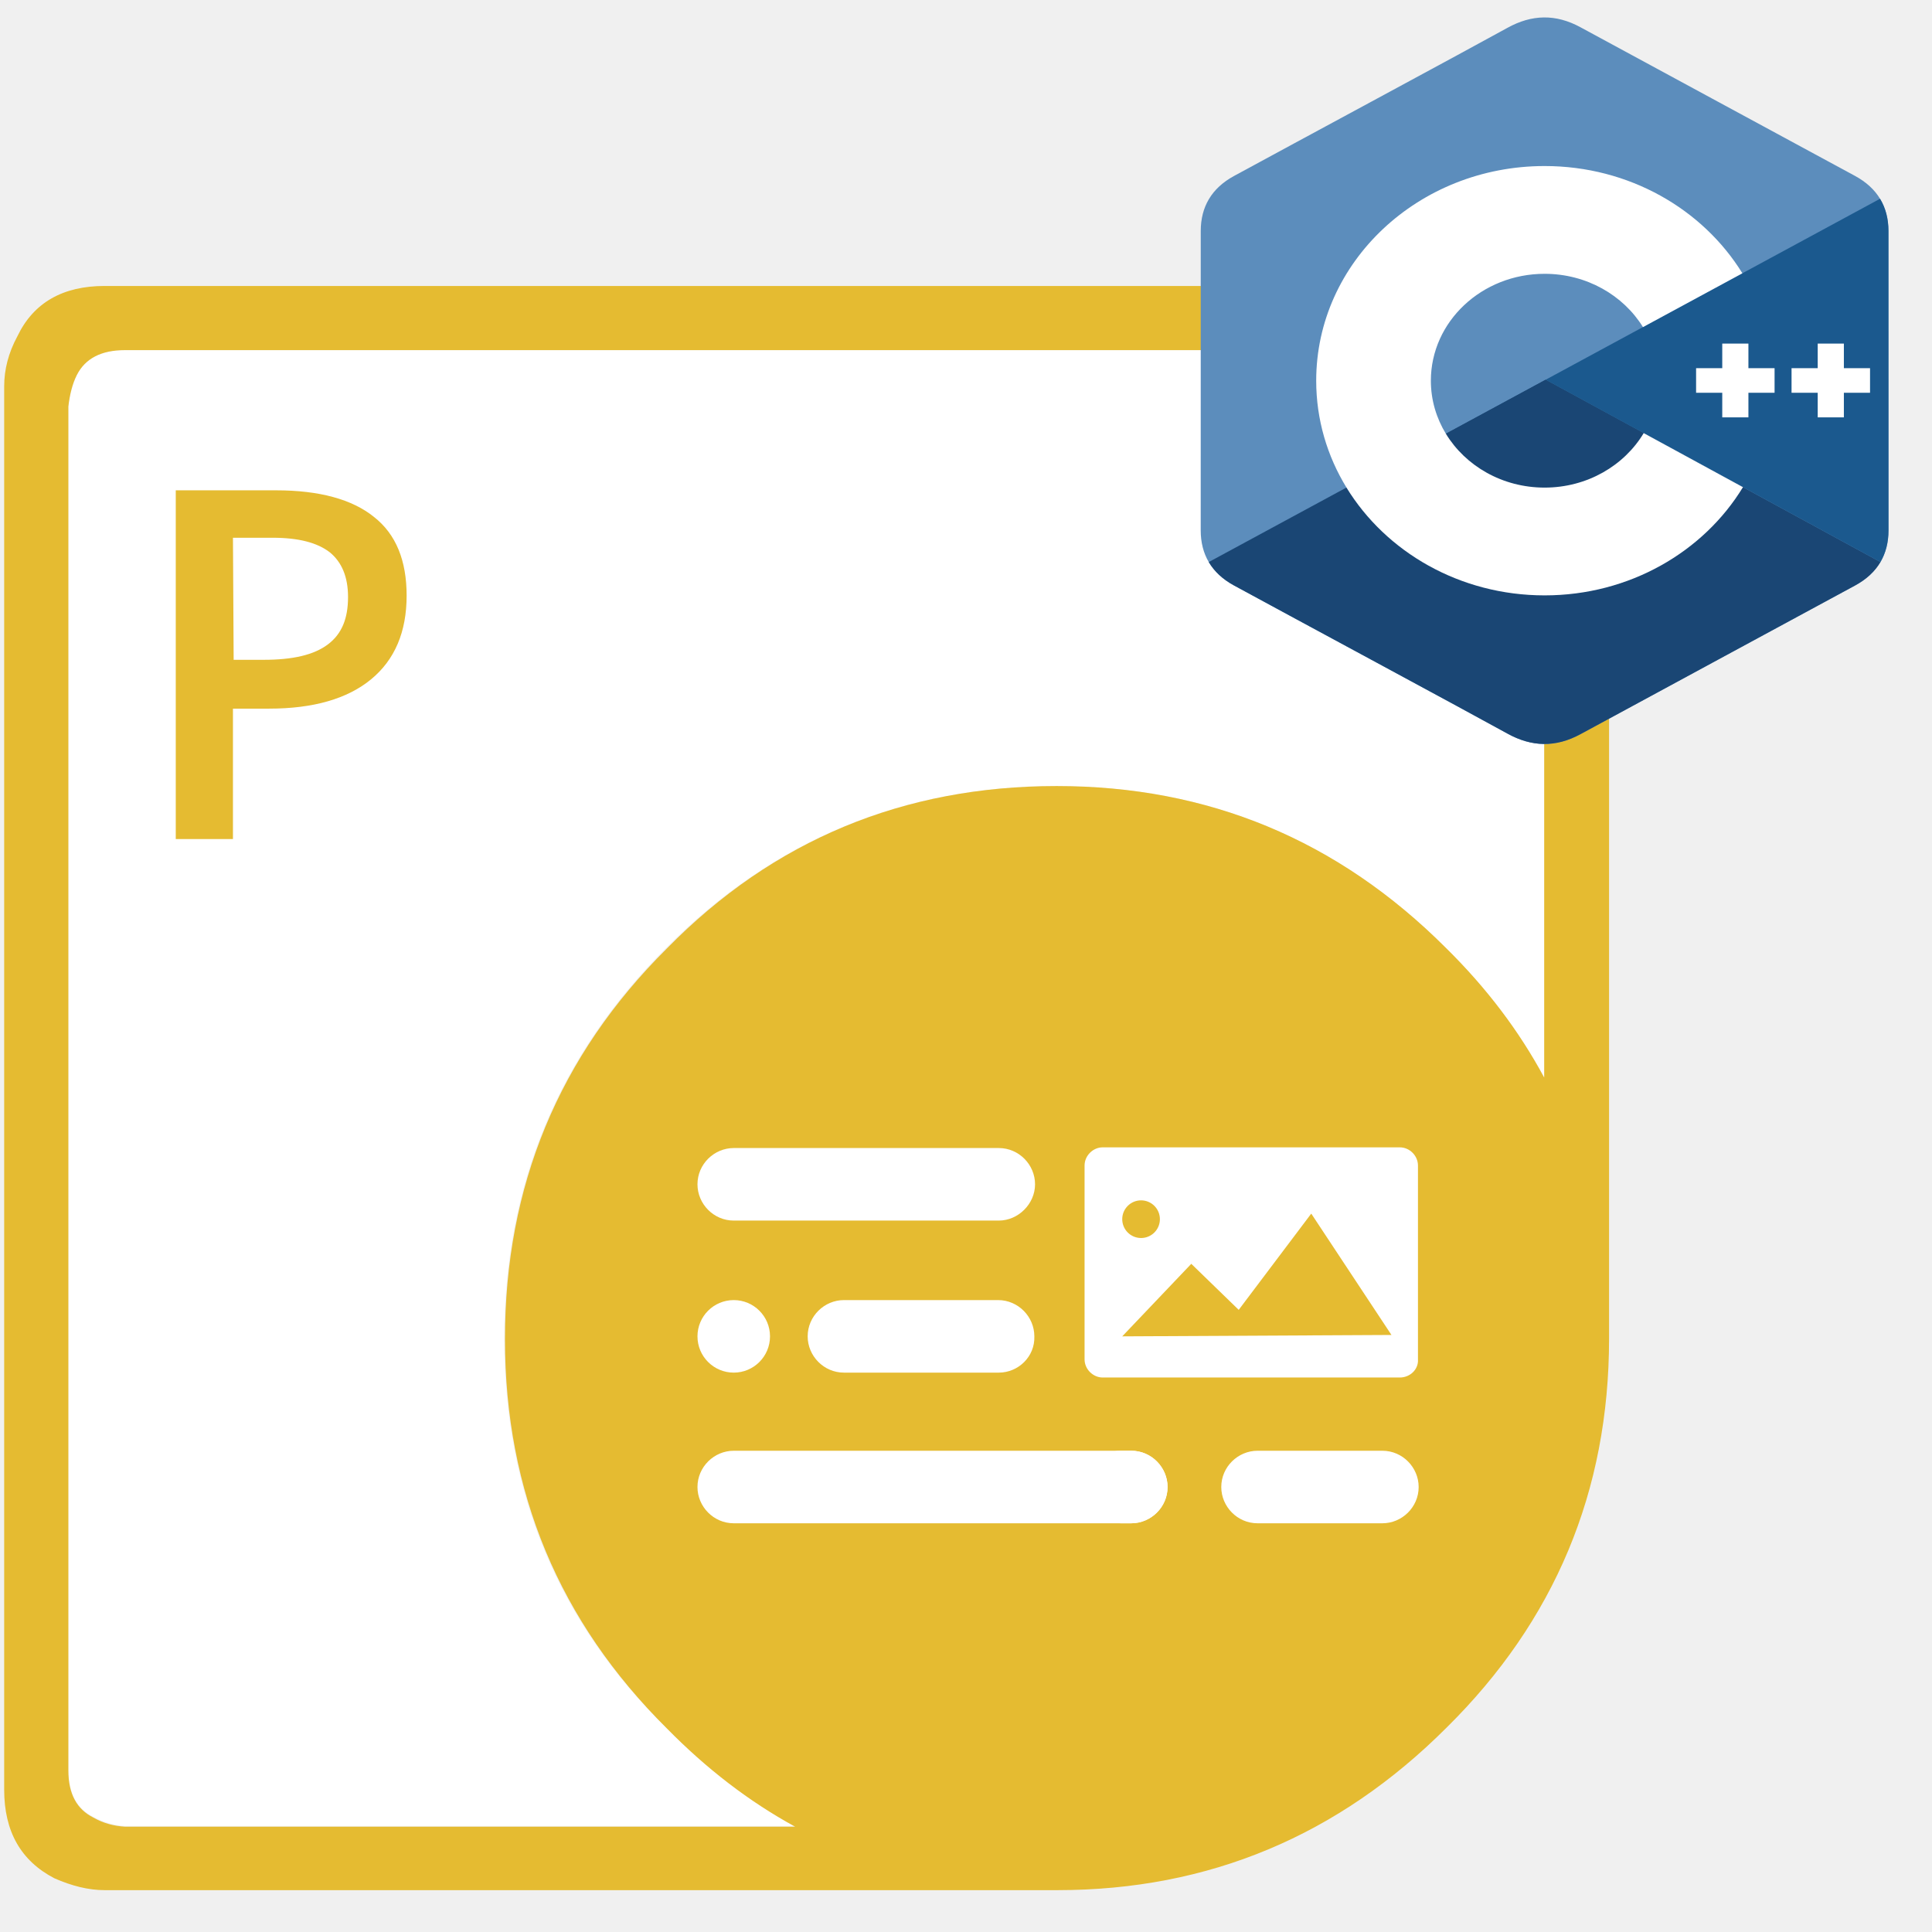
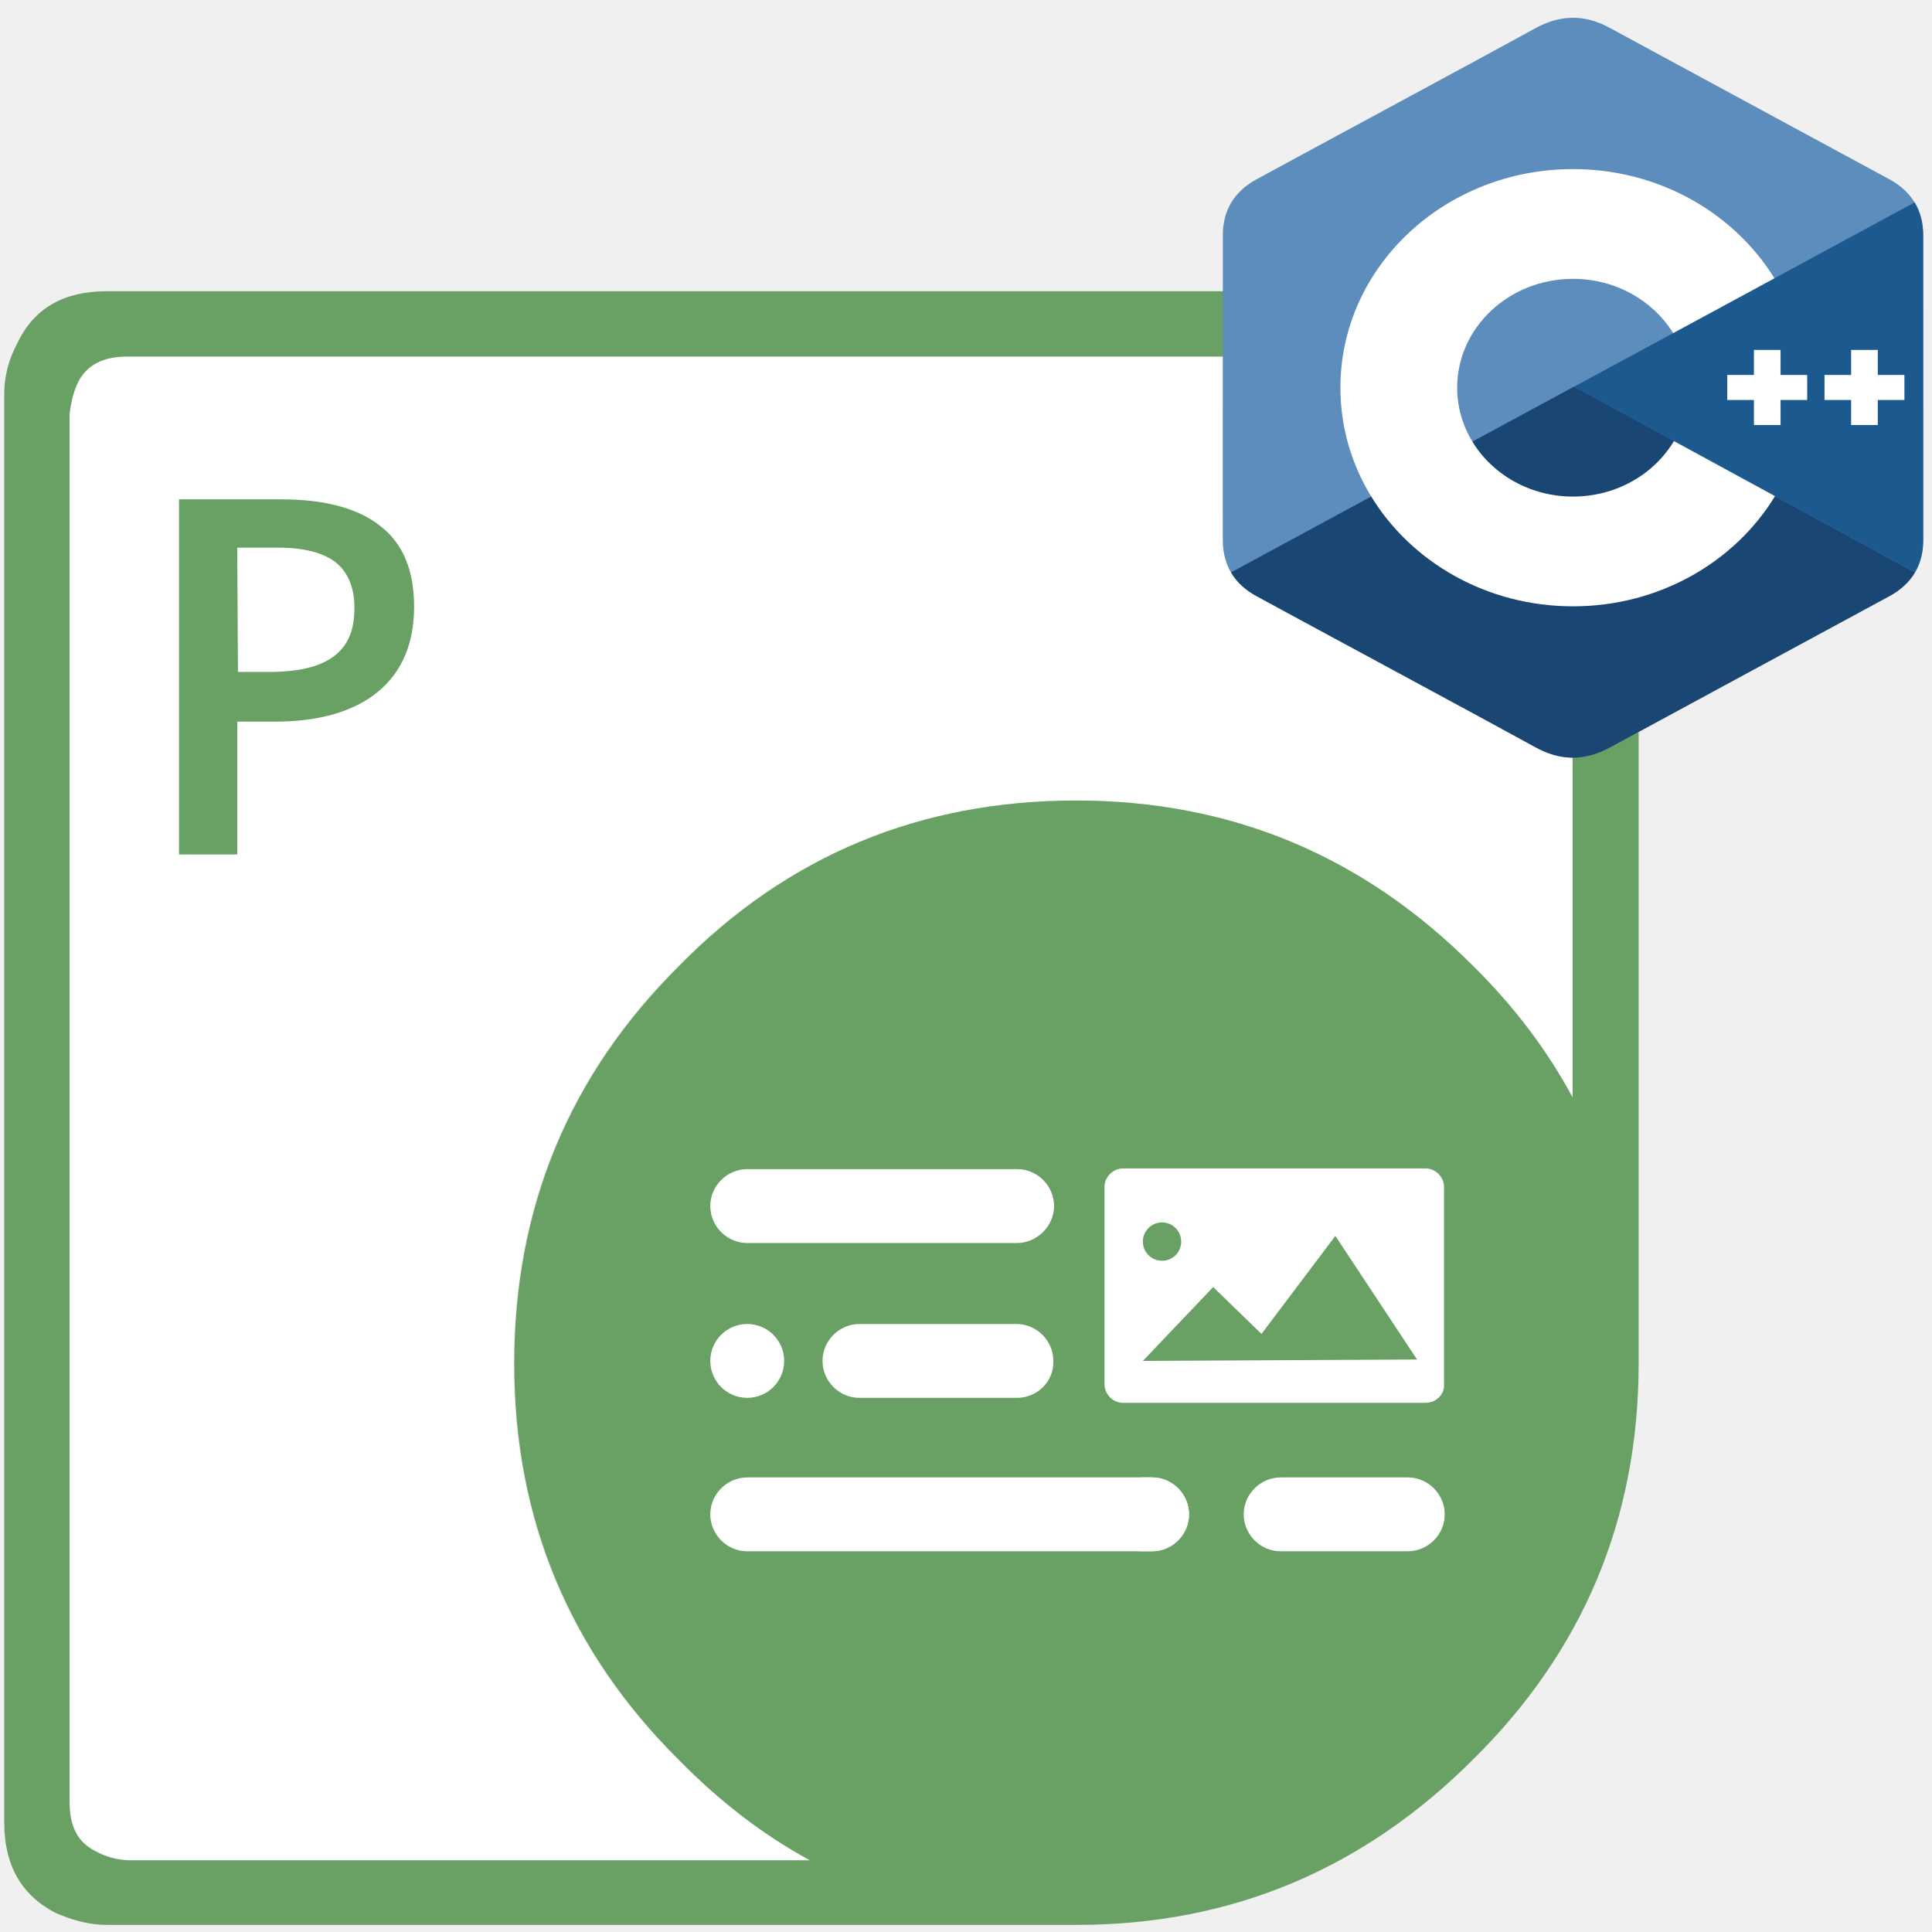
- <svg xmlns="http://www.w3.org/2000/svg" version="1.1" id="Aspose_PDF_for_JavaScript_via_CPP" x="0" y="0" viewBox="0 0 277 277">
-   <style>
-         .st0 {
-             fill: #fff
-         }
- 
-         .st2 {
-             fill: #e5bb31
-         }
- 
-         .st3 {
-             fill: #fff
-         }
-     </style>
-   <g id="JavaScript_via_CPP">
-     <g id="JavaScript">
-       <path class="st3" d="M151.5 112.7c-22 0-40.6 7.7-56 23.2-15.4 15.4-23.2 34-23.2 56s7.7 40.6 23.2 55.8c5.7 5.8 11.8 10.5 18.4 14.1h-96c-1.5-.1-3-.5-4.5-1.3-2.4-1.2-3.6-3.4-3.6-6.8V58.3c.2-1.7.6-3.2 1.2-4.5 1.2-2.4 3.6-3.6 6.9-3.6h195.5l1.3.3c1.2.2 2.2.5 3 .9 2.5 1.2 3.7 3.5 3.7 6.9v96.2c-3.6-6.6-8.3-12.8-14.1-18.6-15.5-15.5-34.1-23.2-55.8-23.2z" fill-rule="evenodd" clip-rule="evenodd" fill="#fff" />
-       <path class="st2" d="M151.5 112.7c21.7 0 40.3 7.7 55.8 23.2 5.8 5.7 10.5 11.9 14.1 18.6V58.3c0-3.5-1.2-5.8-3.7-6.9-.9-.4-1.9-.7-3-.9l-1.3-.3H17.9c-3.4 0-5.7 1.2-6.9 3.6-.6 1.2-1 2.7-1.2 4.5v195.5c0 3.4 1.2 5.6 3.6 6.8 1.4.8 2.9 1.2 4.5 1.3H114c-6.6-3.6-12.7-8.3-18.4-14.1-15.4-15.3-23.2-33.9-23.2-55.8s7.7-40.6 23.2-56c15.3-15.6 34-23.3 55.9-23.3zm67.1-71.4c2.1.4 3.7.9 4.9 1.6 4.8 2.3 7.2 6.5 7.2 12.5v136.5c0 21.9-7.8 40.5-23.3 55.8-15.5 15.5-34.1 23.3-55.8 23.3H15c-2.3 0-4.7-.6-7.2-1.7C3 266.8.6 262.6.6 256.6V55.4c0-2.4.6-4.8 1.9-7.2C4.8 43.4 9 41 15 41h201.2l2.4.3z" fill-rule="evenodd" clip-rule="evenodd" fill="#68a163" />
-       <path class="st2" d="M58.3 85.4c0 5.2-1.7 9.2-5.1 12-3.4 2.8-8.3 4.2-14.6 4.2h-5.2v18.7h-8.2v-50h14.4c6.2 0 10.9 1.3 14 3.8 3.2 2.5 4.7 6.3 4.7 11.3zm-24.8 9.2h4.3c4.2 0 7.2-.7 9.2-2.2 2-1.5 2.9-3.7 2.9-6.8 0-2.9-.9-5-2.6-6.4-1.8-1.4-4.5-2.1-8.2-2.1h-5.7l.1 17.5z" />
-       <g id="prefix___x33__5_">
-         <path class="st3" d="M200.7 197.5h-42.6c-1.4 0-2.6-1.2-2.6-2.6v-27.8c0-1.4 1.2-2.6 2.6-2.6h42.6c1.4 0 2.6 1.2 2.6 2.6v27.8c.1 1.4-1.1 2.6-2.6 2.6z" />
-         <path class="st2" d="M160.9 191.6l9.9-10.4 6.8 6.6L188 174l11.5 17.4z" />
-         <circle class="st2" cx="163.6" cy="174.8" r="2.7" />
-         <g id="prefix__Lines_6_">
-           <path class="st3" d="M143.2 196.8H121c-2.9 0-5.2-2.4-5.2-5.2 0-2.9 2.4-5.2 5.2-5.2h22.1c2.9 0 5.2 2.4 5.2 5.2.1 2.9-2.3 5.2-5.1 5.2z" />
-           <circle class="st3" cx="105.2" cy="191.6" r="5.2" />
-           <path class="st3" d="M143.2 175h-38c-2.9 0-5.2-2.4-5.2-5.2 0-2.9 2.4-5.2 5.2-5.2h38c2.9 0 5.2 2.4 5.2 5.2 0 2.8-2.4 5.2-5.2 5.2zm19 43.4h-57c-2.9 0-5.2-2.4-5.2-5.2 0-2.9 2.4-5.2 5.2-5.2h57c2.9 0 5.2 2.4 5.2 5.2 0 2.9-2.4 5.2-5.2 5.2z" />
+ <svg xmlns="http://www.w3.org/2000/svg" version="1.1" id="prefix__Aspose_PDF_for_JavaScript_via_CPP" x="0" y="0" viewBox="0 0 272 272">
+   <style>.prefix__st2{fill:#68a163}.prefix__st3{fill:#fff}</style>
+   <g id="prefix__JavaScript_via_CPP">
+     <g id="prefix__JavaScript">
+       <path id="prefix__prefix__XMLID_24_" d="M151.5 112.7c-22 0-40.6 7.7-56 23.2-15.4 15.4-23.2 34-23.2 56s7.7 40.6 23.2 55.8c5.7 5.8 11.8 10.5 18.4 14.1h-96c-1.5-.1-3-.5-4.5-1.3-2.4-1.2-3.6-3.4-3.6-6.8V58.3c.2-1.7.6-3.2 1.2-4.5 1.2-2.4 3.6-3.6 6.9-3.6h195.5l1.3.3c1.2.2 2.2.5 3 .9 2.5 1.2 3.7 3.5 3.7 6.9v96.2c-3.6-6.6-8.3-12.8-14.1-18.6-15.5-15.5-34.1-23.2-55.8-23.2z" fill-rule="evenodd" clip-rule="evenodd" fill="#fff" />
+       <path id="prefix__prefix__XMLID_21_" d="M151.5 112.7c21.7 0 40.3 7.7 55.8 23.2 5.8 5.7 10.5 11.9 14.1 18.6V58.3c0-3.5-1.2-5.8-3.7-6.9-.9-.4-1.9-.7-3-.9l-1.3-.3H17.9c-3.4 0-5.7 1.2-6.9 3.6-.6 1.2-1 2.7-1.2 4.5v195.5c0 3.4 1.2 5.6 3.6 6.8 1.4.8 2.9 1.2 4.5 1.3H114c-6.6-3.6-12.7-8.3-18.4-14.1-15.4-15.3-23.2-33.9-23.2-55.8s7.7-40.6 23.2-56c15.3-15.6 34-23.3 55.9-23.3zm67.1-71.4c2.1.4 3.7.9 4.9 1.6 4.8 2.3 7.2 6.5 7.2 12.5v136.5c0 21.9-7.8 40.5-23.3 55.8-15.5 15.5-34.1 23.3-55.8 23.3H15c-2.3 0-4.7-.6-7.2-1.7C3 266.8.6 262.6.6 256.6V55.4c0-2.4.6-4.8 1.9-7.2C4.8 43.4 9 41 15 41h201.2l2.4.3z" fill-rule="evenodd" clip-rule="evenodd" fill="#68a163" />
+       <path class="prefix__st2" d="M58.3 85.4c0 5.2-1.7 9.2-5.1 12-3.4 2.8-8.3 4.2-14.6 4.2h-5.2v18.7h-8.2v-50h14.4c6.2 0 10.9 1.3 14 3.8 3.2 2.5 4.7 6.3 4.7 11.3zm-24.8 9.2h4.3c4.2 0 7.2-.7 9.2-2.2 2-1.5 2.9-3.7 2.9-6.8 0-2.9-.9-5-2.6-6.4-1.8-1.4-4.5-2.1-8.2-2.1h-5.7l.1 17.5z" />
+       <g id="prefix__prefix___x33__5_">
+         <path class="prefix__st3" d="M200.7 197.5h-42.6c-1.4 0-2.6-1.2-2.6-2.6v-27.8c0-1.4 1.2-2.6 2.6-2.6h42.6c1.4 0 2.6 1.2 2.6 2.6v27.8c.1 1.4-1.1 2.6-2.6 2.6z" />
+         <path class="prefix__st2" d="M160.9 191.6l9.9-10.4 6.8 6.6L188 174l11.5 17.4z" />
+         <circle class="prefix__st2" cx="163.6" cy="174.8" r="2.7" />
+         <g id="prefix__prefix__Lines_6_">
+           <path class="prefix__st3" d="M143.2 196.8H121c-2.9 0-5.2-2.4-5.2-5.2 0-2.9 2.4-5.2 5.2-5.2h22.1c2.9 0 5.2 2.4 5.2 5.2.1 2.9-2.3 5.2-5.1 5.2z" />
+           <circle class="prefix__st3" cx="105.2" cy="191.6" r="5.2" />
+           <path class="prefix__st3" d="M143.2 175h-38c-2.9 0-5.2-2.4-5.2-5.2 0-2.9 2.4-5.2 5.2-5.2h38c2.9 0 5.2 2.4 5.2 5.2 0 2.8-2.4 5.2-5.2 5.2zm19 43.4h-57c-2.9 0-5.2-2.4-5.2-5.2 0-2.9 2.4-5.2 5.2-5.2h57c2.9 0 5.2 2.4 5.2 5.2 0 2.9-2.4 5.2-5.2 5.2z" />
        </g>
-         <path class="st3" d="M162.2 218.4h-1.5c-2.9 0-5.2-2.4-5.2-5.2 0-2.9 2.4-5.2 5.2-5.2h1.5c2.9 0 5.2 2.4 5.2 5.2 0 2.9-2.4 5.2-5.2 5.2zm36 0h-17.9c-2.9 0-5.2-2.4-5.2-5.2 0-2.9 2.4-5.2 5.2-5.2h17.9c2.9 0 5.2 2.4 5.2 5.2 0 2.9-2.4 5.2-5.2 5.2z" />
+         <path class="prefix__st3" d="M162.2 218.4h-1.5c-2.9 0-5.2-2.4-5.2-5.2 0-2.9 2.4-5.2 5.2-5.2h1.5c2.9 0 5.2 2.4 5.2 5.2 0 2.9-2.4 5.2-5.2 5.2zm36 0h-17.9c-2.9 0-5.2-2.4-5.2-5.2 0-2.9 2.4-5.2 5.2-5.2h17.9c2.9 0 5.2 2.4 5.2 5.2 0 2.9-2.4 5.2-5.2 5.2z" />
      </g>
    </g>
-     <g id="CPP" transform="matrix(0.385817, 0, 0, 0.362632, 172.1525, 2.403645)">
-       <path d="M255.569,84.72 C255.567,79.89 254.534,75.622 252.445,71.959 C250.393,68.357 247.32,65.338 243.198,62.951 C209.173,43.332 175.115,23.773 141.101,4.134 C131.931,-1.16 123.04,-0.967 113.938,4.403 C100.395,12.39 32.59,51.237 12.385,62.94 C4.064,67.757 0.015,75.129 0.013,84.711 C0,124.166 0.013,163.62 0,203.076 C0.002,207.8 0.991,211.985 2.988,215.593 C5.041,219.304 8.157,222.406 12.374,224.847 C32.58,236.55 100.394,275.394 113.934,283.383 C123.04,288.756 131.931,288.948 141.104,283.652 C175.119,264.012 209.179,244.454 243.209,224.835 C247.426,222.395 250.542,219.291 252.595,215.583 C254.589,211.975 255.58,207.79 255.582,203.065 C255.582,203.065 255.582,124.176 255.569,84.72" fill="#5C8DBC" />
-       <path d="M128.182,143.509 L2.988,215.593 C5.041,219.304 8.157,222.406 12.374,224.847 C32.58,236.55 100.394,275.394 113.934,283.383 C123.04,288.756 131.931,288.948 141.104,283.652 C175.119,264.012 209.179,244.454 243.209,224.835 C247.426,222.395 250.542,219.291 252.595,215.583 L128.182,143.509" fill="#1A4674" />
-       <path d="M91.101,164.861 C98.386,177.579 112.081,186.157 127.791,186.157 C143.598,186.157 157.371,177.47 164.619,164.616 L128.182,143.509 L91.101,164.861" fill="#1A4674" />
-       <path d="M255.569,84.72 C255.567,79.89 254.534,75.622 252.445,71.959 L128.182,143.509 L252.595,215.583 C254.589,211.975 255.58,207.79 255.582,203.065 C255.582,203.065 255.582,124.176 255.569,84.72" fill="#1B598E" />
-       <path d="M248.728,148.661 L239.006,148.661 L239.006,158.385 L229.282,158.385 L229.282,148.661 L219.561,148.661 L219.561,138.94 L229.282,138.94 L229.282,129.218 L239.006,129.218 L239.006,138.94 L248.728,138.94 L248.728,148.661" fill="#FFFFFF" />
-       <path d="M213.253,148.661 L203.532,148.661 L203.532,158.385 L193.81,158.385 L193.81,148.661 L184.088,148.661 L184.088,138.94 L193.81,138.94 L193.81,129.218 L203.532,129.218 L203.532,138.94 L213.253,138.94 L213.253,148.661" fill="#FFFFFF" />
-       <path d="M164.619,164.616 C157.371,177.47 143.598,186.157 127.791,186.157 C112.081,186.157 98.386,177.579 91.101,164.861 C87.562,158.681 85.527,151.526 85.527,143.893 C85.527,120.552 104.45,101.63 127.791,101.63 C143.4,101.63 157.023,110.101 164.344,122.689 L201.285,101.417 C186.602,76.071 159.189,59.019 127.791,59.019 C80.915,59.019 42.916,97.019 42.916,143.893 C42.916,159.271 47.007,173.692 54.157,186.131 C68.803,211.611 96.294,228.768 127.791,228.768 C159.346,228.768 186.88,211.542 201.505,185.987 L164.619,164.616" fill="#FFFFFF" />
+     <g id="prefix__CPP">
+       <path d="M255.569 84.72c-.002-4.83-1.035-9.098-3.124-12.761-2.052-3.602-5.125-6.621-9.247-9.008-34.025-19.619-68.083-39.178-102.097-58.817-9.17-5.294-18.061-5.101-27.163.269C100.395 12.39 32.59 51.237 12.385 62.94 4.064 67.757.015 75.129.013 84.711 0 124.166.013 163.62 0 203.076c.002 4.724.991 8.909 2.988 12.517 2.053 3.711 5.169 6.813 9.386 9.254 20.206 11.703 88.02 50.547 101.56 58.536 9.106 5.373 17.997 5.565 27.17.269 34.015-19.64 68.075-39.198 102.105-58.817 4.217-2.44 7.333-5.544 9.386-9.252 1.994-3.608 2.985-7.793 2.987-12.518 0 0 0-78.889-.013-118.345" fill="#5C8DBC" transform="matrix(.38582 0 0 .36263 172.153 2.404)" />
+       <path d="M128.182 143.509L2.988 215.593c2.053 3.711 5.169 6.813 9.386 9.254 20.206 11.703 88.02 50.547 101.56 58.536 9.106 5.373 17.997 5.565 27.17.269 34.015-19.64 68.075-39.198 102.105-58.817 4.217-2.44 7.333-5.544 9.386-9.252l-124.413-72.074" fill="#1A4674" transform="matrix(.38582 0 0 .36263 172.153 2.404)" />
+       <path d="M91.101 164.861c7.285 12.718 20.98 21.296 36.69 21.296 15.807 0 29.58-8.687 36.828-21.541l-36.437-21.107-37.081 21.352" fill="#1A4674" transform="matrix(.38582 0 0 .36263 172.153 2.404)" />
+       <path d="M255.569 84.72c-.002-4.83-1.035-9.098-3.124-12.761l-124.263 71.55 124.413 72.074c1.994-3.608 2.985-7.793 2.987-12.518 0 0 0-78.889-.013-118.345" fill="#1B598E" transform="matrix(.38582 0 0 .36263 172.153 2.404)" />
+       <path d="M248.728 148.661h-9.722v9.724h-9.724v-9.724h-9.721v-9.721h9.721v-9.722h9.724v9.722h9.722v9.721M213.253 148.661h-9.721v9.724h-9.722v-9.724h-9.722v-9.721h9.722v-9.722h9.722v9.722h9.721v9.721" fill="#FFF" transform="matrix(.38582 0 0 .36263 172.153 2.404)" />
+       <path d="M164.619 164.616c-7.248 12.854-21.021 21.541-36.828 21.541-15.71 0-29.405-8.578-36.69-21.296a42.062 42.062 0 01-5.574-20.968c0-23.341 18.923-42.263 42.264-42.263 15.609 0 29.232 8.471 36.553 21.059l36.941-21.272c-14.683-25.346-42.096-42.398-73.494-42.398-46.876 0-84.875 38-84.875 84.874 0 15.378 4.091 29.799 11.241 42.238 14.646 25.48 42.137 42.637 73.634 42.637 31.555 0 59.089-17.226 73.714-42.781l-36.886-21.371" fill="#FFF" transform="matrix(.38582 0 0 .36263 172.153 2.404)" />
    </g>
  </g>
</svg>
